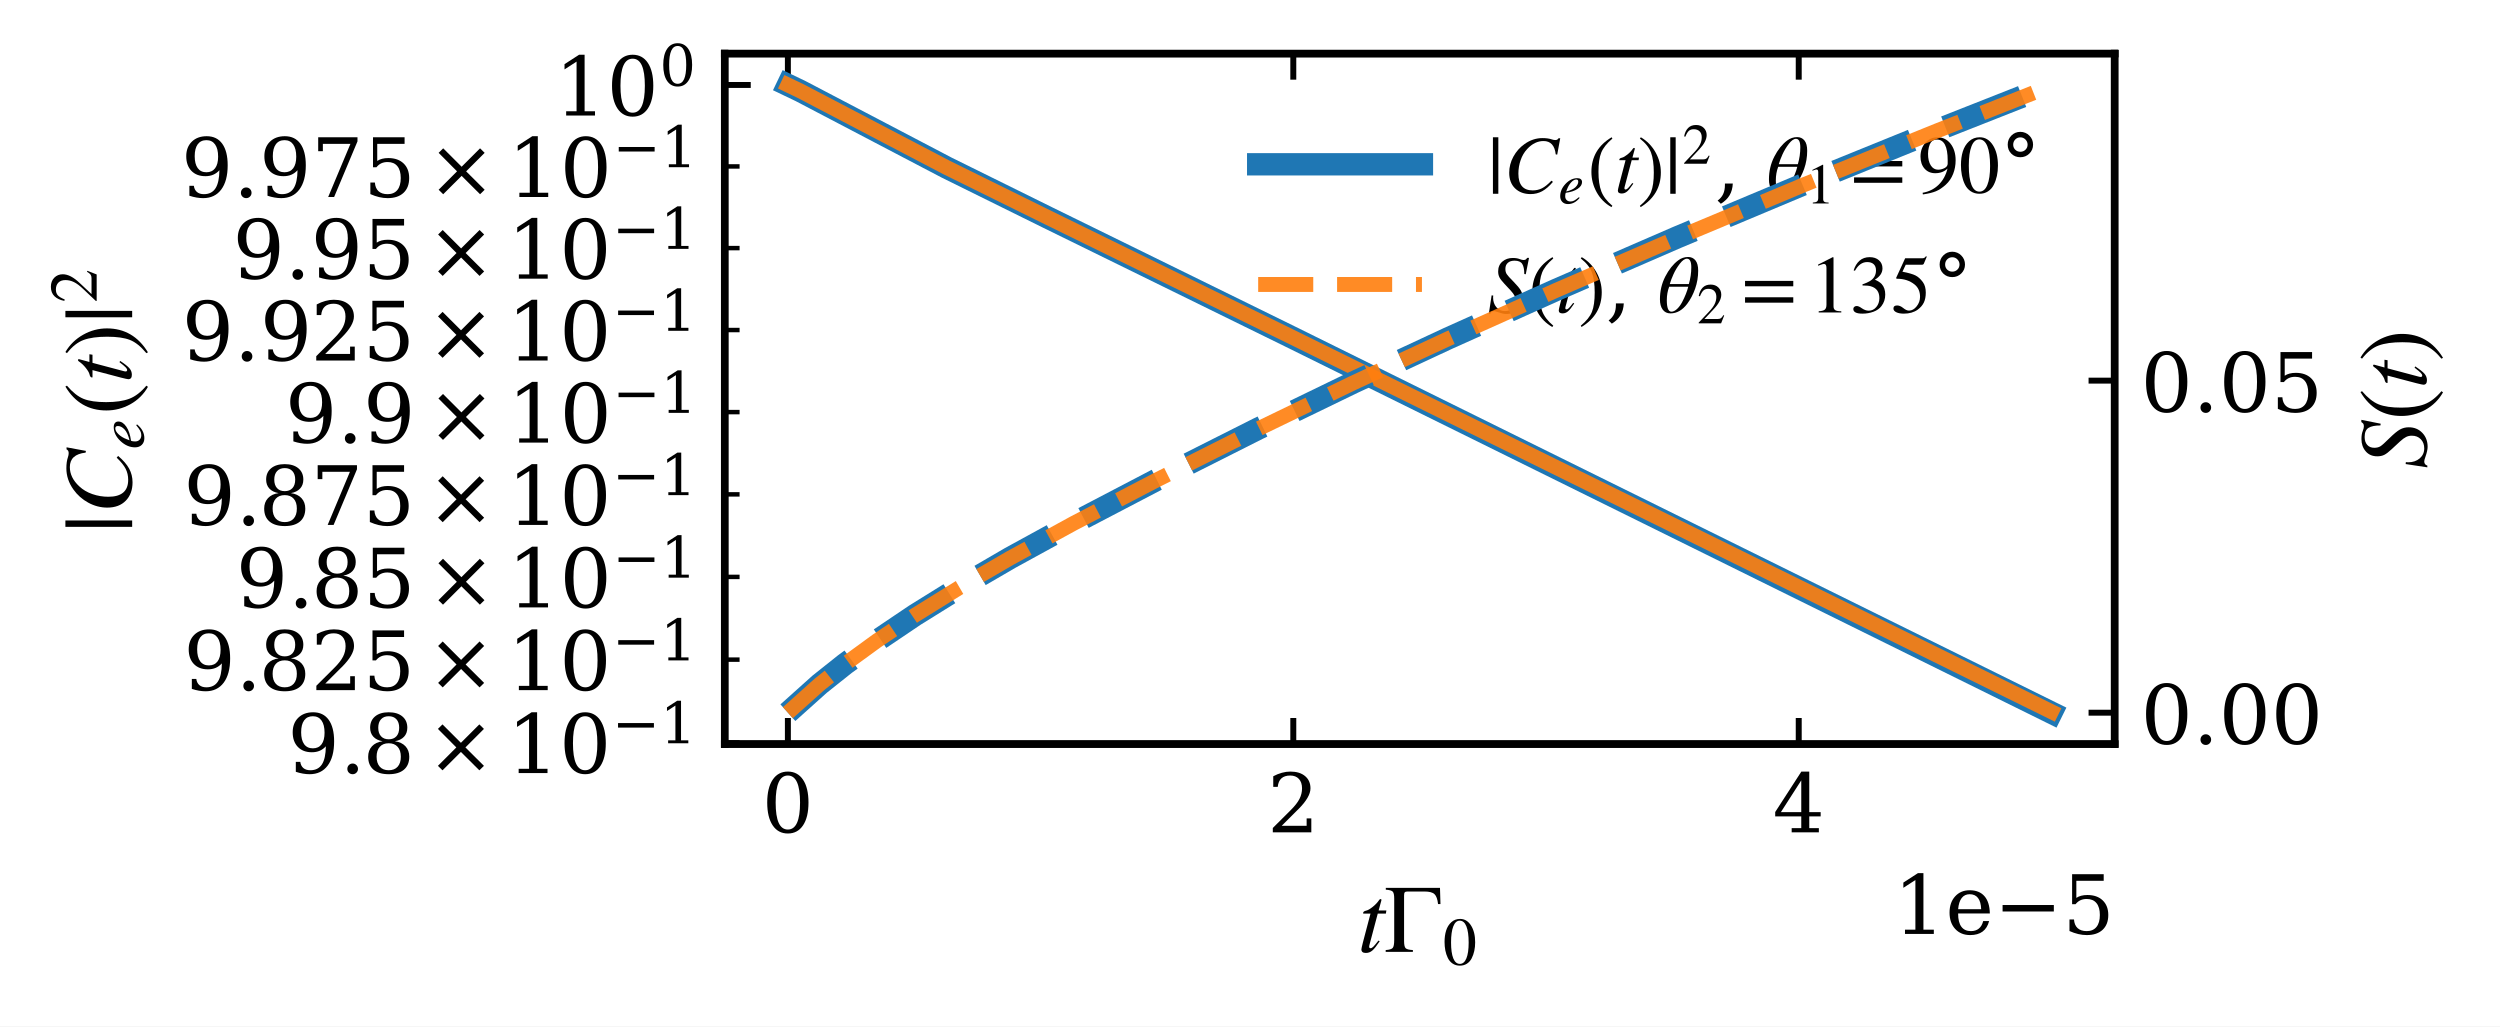
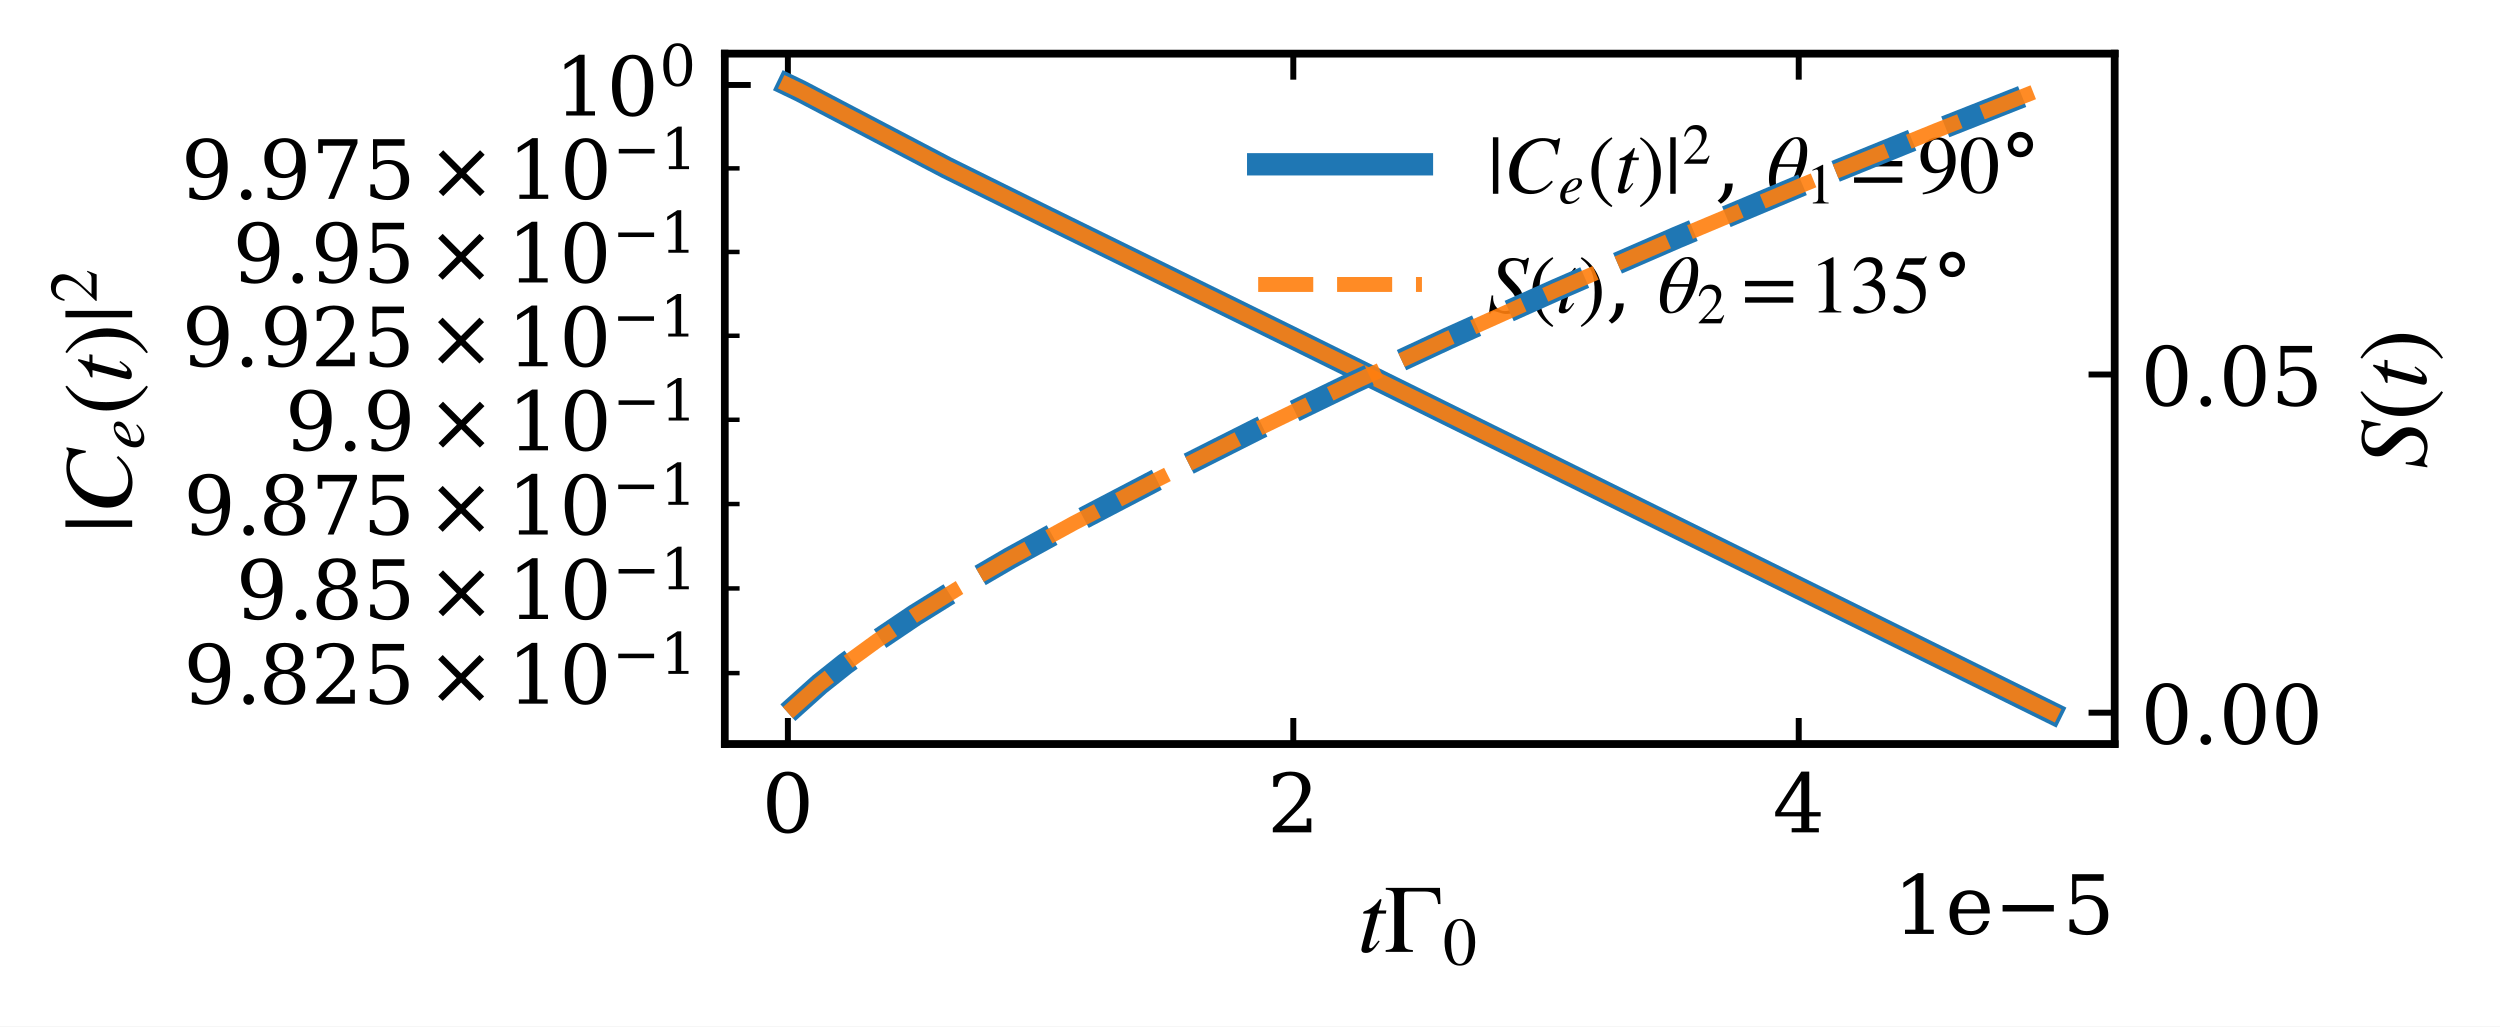
<svg xmlns="http://www.w3.org/2000/svg" xmlns:xlink="http://www.w3.org/1999/xlink" width="335.866pt" height="137.891pt" viewBox="0 0 335.866 137.891" version="1.1">
  <defs>
    <style type="text/css">*{stroke-linejoin: round; stroke-linecap: butt}</style>
  </defs>
  <g id="figure_1">
    <g id="patch_1">
      <path d="M -0 137.891  L 335.866 137.891  L 335.866 0  L -0 0  z " style="fill: #ffffff" />
    </g>
    <g id="axes_1">
      <g id="patch_2">
        <path d="M 97.36 99.964  L 284.092 99.964  L 284.092 7.2  L 97.36 7.2  z " style="fill: #ffffff" />
      </g>
      <g id="matplotlib.axis_1">
        <g id="xtick_1">
          <g id="line2d_1">
            <defs>
-               <path id="mcfb53bbfe9" d="M 0 0  L 0 -3.5  " style="stroke: #000000; stroke-width: 0.8" />
-             </defs>
-             <g>
-               <use xlink:href="#mcfb53bbfe9" x="105.848" y="99.964" style="stroke: #000000; stroke-width: 0.8" />
+               <path id="m7abca66e7c" d="M 0 0  L 0 -3.5  " style="stroke: #000000; stroke-width: 0.8" />
+             </defs>
+             <g>
+               <use xlink:href="#m7abca66e7c" x="105.848" y="99.964" style="stroke: #000000; stroke-width: 0.8" />
            </g>
          </g>
          <g id="line2d_2">
            <defs>
-               <path id="m18d27f4b58" d="M 0 0  L 0 3.5  " style="stroke: #000000; stroke-width: 0.8" />
-             </defs>
-             <g>
-               <use xlink:href="#m18d27f4b58" x="105.848" y="7.2" style="stroke: #000000; stroke-width: 0.8" />
+               <path id="mf7ee6a7566" d="M 0 0  L 0 3.5  " style="stroke: #000000; stroke-width: 0.8" />
+             </defs>
+             <g>
+               <use xlink:href="#mf7ee6a7566" x="105.848" y="7.2" style="stroke: #000000; stroke-width: 0.8" />
            </g>
          </g>
          <g id="text_1">
            <g transform="translate(102.3485 111.8221) scale(0.11 -0.11)">
              <defs>
                <path id="DejaVuSerif-30" d="M 2034 219  Q 2513 219 2750 744  Q 2988 1269 2988 2328  Q 2988 3391 2750 3916  Q 2513 4441 2034 4441  Q 1556 4441 1318 3916  Q 1081 3391 1081 2328  Q 1081 1269 1318 744  Q 1556 219 2034 219  z M 2034 -91  Q 1275 -91 848 546  Q 422 1184 422 2328  Q 422 3475 848 4112  Q 1275 4750 2034 4750  Q 2797 4750 3222 4112  Q 3647 3475 3647 2328  Q 3647 1184 3222 546  Q 2797 -91 2034 -91  z " transform="scale(0.015625)" />
              </defs>
              <use xlink:href="#DejaVuSerif-30" />
            </g>
          </g>
        </g>
        <g id="xtick_2">
          <g id="line2d_3">
            <g>
-               <use xlink:href="#mcfb53bbfe9" x="173.75" y="99.964" style="stroke: #000000; stroke-width: 0.8" />
+               <use xlink:href="#m7abca66e7c" x="173.75" y="99.964" style="stroke: #000000; stroke-width: 0.8" />
            </g>
          </g>
          <g id="line2d_4">
            <g>
-               <use xlink:href="#m18d27f4b58" x="173.75" y="7.2" style="stroke: #000000; stroke-width: 0.8" />
+               <use xlink:href="#mf7ee6a7566" x="173.75" y="7.2" style="stroke: #000000; stroke-width: 0.8" />
            </g>
          </g>
          <g id="text_2">
            <g transform="translate(170.2511 111.8221) scale(0.11 -0.11)">
              <defs>
                <path id="DejaVuSerif-32" d="M 819 3553  L 469 3553  L 469 4384  Q 803 4563 1142 4656  Q 1481 4750 1806 4750  Q 2534 4750 2956 4397  Q 3378 4044 3378 3438  Q 3378 2753 2422 1800  Q 2347 1728 2309 1691  L 1131 513  L 3078 513  L 3078 1088  L 3444 1088  L 3444 0  L 434 0  L 434 341  L 1850 1753  Q 2319 2222 2519 2614  Q 2719 3006 2719 3438  Q 2719 3909 2473 4175  Q 2228 4441 1797 4441  Q 1350 4441 1106 4219  Q 863 3997 819 3553  z " transform="scale(0.015625)" />
              </defs>
              <use xlink:href="#DejaVuSerif-32" />
            </g>
          </g>
        </g>
        <g id="xtick_3">
          <g id="line2d_5">
            <g>
-               <use xlink:href="#mcfb53bbfe9" x="241.653" y="99.964" style="stroke: #000000; stroke-width: 0.8" />
+               <use xlink:href="#m7abca66e7c" x="241.653" y="99.964" style="stroke: #000000; stroke-width: 0.8" />
            </g>
          </g>
          <g id="line2d_6">
            <g>
-               <use xlink:href="#m18d27f4b58" x="241.653" y="7.2" style="stroke: #000000; stroke-width: 0.8" />
+               <use xlink:href="#mf7ee6a7566" x="241.653" y="7.2" style="stroke: #000000; stroke-width: 0.8" />
            </g>
          </g>
          <g id="text_3">
            <g transform="translate(238.1538 111.8221) scale(0.11 -0.11)">
              <defs>
                <path id="DejaVuSerif-34" d="M 2234 1581  L 2234 4063  L 641 1581  L 2234 1581  z M 3609 0  L 1484 0  L 1484 331  L 2234 331  L 2234 1247  L 197 1247  L 197 1588  L 2241 4750  L 2859 4750  L 2859 1581  L 3750 1581  L 3750 1247  L 2859 1247  L 2859 331  L 3609 331  L 3609 0  z " transform="scale(0.015625)" />
              </defs>
              <use xlink:href="#DejaVuSerif-34" />
            </g>
          </g>
        </g>
        <g id="text_4">
          <g transform="translate(182.4061 127.9877) scale(0.13 -0.13)">
            <defs>
              <path id="STIXGeneral-Italic-74" d="M 1894 2739  L 1862 2534  L 1325 2534  L 768 435  Q 755 384 755 346  Q 755 243 851 243  Q 928 243 1030 342  Q 1133 442 1370 749  L 1453 704  Q 1158 256 969 93  Q 781 -70 538 -70  Q 243 -70 243 166  Q 243 230 346 640  L 845 2534  L 365 2534  L 358 2573  Q 358 2688 570 2733  Q 730 2771 992 2979  Q 1254 3187 1421 3437  Q 1459 3494 1510 3494  Q 1568 3494 1568 3443  Q 1568 3411 1562 3398  L 1382 2739  L 1894 2739  z " transform="scale(0.015625)" />
              <path id="STIXGeneral-Regular-393" d="M 3693 3162  L 3533 3162  Q 3482 3642 3299 3818  Q 3117 3994 2637 3994  L 1517 3994  Q 1382 3994 1334 3942  Q 1286 3891 1286 3738  L 1286 723  Q 1286 352 1388 246  Q 1491 141 1869 122  L 1869 0  L 70 0  L 70 122  Q 435 147 534 262  Q 634 378 634 794  L 634 3526  Q 634 3878 538 3984  Q 442 4090 77 4115  L 77 4237  L 3661 4237  L 3693 3162  z " transform="scale(0.015625)" />
              <path id="STIXGeneral-Regular-30" d="M 3046 2112  Q 3046 1683 2963 1302  Q 2880 922 2717 602  Q 2554 282 2266 96  Q 1978 -90 1600 -90  Q 1210 -90 915 108  Q 621 307 461 640  Q 301 973 227 1350  Q 154 1728 154 2150  Q 154 2746 301 3222  Q 448 3699 790 4012  Q 1133 4326 1626 4326  Q 2253 4326 2649 3712  Q 3046 3098 3046 2112  z M 2432 2080  Q 2432 3091 2217 3625  Q 2003 4160 1587 4160  Q 1190 4160 979 3622  Q 768 3085 768 2106  Q 768 1120 979 598  Q 1190 77 1600 77  Q 2003 77 2217 598  Q 2432 1120 2432 2080  z " transform="scale(0.015625)" />
            </defs>
            <use xlink:href="#STIXGeneral-Italic-74" transform="translate(0 0.796875)" />
            <use xlink:href="#STIXGeneral-Regular-393" transform="translate(27.79999 0.796875)" />
            <use xlink:href="#STIXGeneral-Regular-30" transform="translate(88.04327 -12.43125) scale(0.7)" />
          </g>
        </g>
        <g id="text_5">
          <g transform="translate(254.3665 125.468) scale(0.11 -0.11)">
            <defs>
              <path id="DejaVuSerif-31" d="M 909 0  L 909 331  L 1722 331  L 1722 4213  L 781 3603  L 781 4013  L 1919 4750  L 2350 4750  L 2350 331  L 3163 331  L 3163 0  L 909 0  z " transform="scale(0.015625)" />
              <path id="DejaVuSerif-65" d="M 3469 1600  L 991 1600  L 991 1575  Q 991 903 1244 561  Q 1497 219 1991 219  Q 2369 219 2611 417  Q 2853 616 2950 1006  L 3413 1006  Q 3275 459 2904 184  Q 2534 -91 1931 -91  Q 1203 -91 761 389  Q 319 869 319 1663  Q 319 2450 753 2931  Q 1188 3413 1894 3413  Q 2647 3413 3050 2948  Q 3453 2484 3469 1600  z M 2791 1931  Q 2772 2513 2545 2808  Q 2319 3103 1894 3103  Q 1497 3103 1269 2806  Q 1041 2509 991 1931  L 2791 1931  z " transform="scale(0.015625)" />
              <path id="DejaVuSerif-2212" d="M 678 2259  L 4684 2259  L 4684 1753  L 678 1753  L 678 2259  z " transform="scale(0.015625)" />
              <path id="DejaVuSerif-35" d="M 3219 4666  L 3219 4153  L 1081 4153  L 1081 2816  Q 1244 2928 1461 2984  Q 1678 3041 1947 3041  Q 2703 3041 3140 2622  Q 3578 2203 3578 1478  Q 3578 738 3136 323  Q 2694 -91 1894 -91  Q 1572 -91 1234 -12  Q 897 66 544 225  L 544 1131  L 897 1131  Q 925 688 1179 453  Q 1434 219 1894 219  Q 2388 219 2653 544  Q 2919 869 2919 1478  Q 2919 2084 2655 2407  Q 2391 2731 1894 2731  Q 1613 2731 1398 2631  Q 1184 2531 1019 2322  L 750 2322  L 750 4666  L 3219 4666  z " transform="scale(0.015625)" />
            </defs>
            <use xlink:href="#DejaVuSerif-31" />
            <use xlink:href="#DejaVuSerif-65" transform="translate(63.62305 0)" />
            <use xlink:href="#DejaVuSerif-2212" transform="translate(122.8027 0)" />
            <use xlink:href="#DejaVuSerif-35" transform="translate(206.5918 0)" />
          </g>
        </g>
      </g>
      <g id="matplotlib.axis_2">
        <g id="ytick_1">
          <g id="line2d_7">
            <defs>
-               <path id="m9aec673502" d="M 0 0  L 3.5 0  " style="stroke: #000000; stroke-width: 0.8" />
-             </defs>
-             <g>
-               <use xlink:href="#m9aec673502" x="97.36" y="11.417" style="stroke: #000000; stroke-width: 0.8" />
+               <path id="m8bb5ae7e38" d="M 0 0  L 3.5 0  " style="stroke: #000000; stroke-width: 0.8" />
+             </defs>
+             <g>
+               <use xlink:href="#m8bb5ae7e38" x="97.36" y="11.417" style="stroke: #000000; stroke-width: 0.8" />
            </g>
          </g>
          <g id="text_6">
            <g transform="translate(74.5 15.59568) scale(0.11 -0.11)">
              <use xlink:href="#DejaVuSerif-31" transform="translate(0 0.7125)" />
              <use xlink:href="#DejaVuSerif-30" transform="translate(63.62305 0.7125)" />
              <use xlink:href="#DejaVuSerif-30" transform="translate(128.1545 37.04688) scale(0.7)" />
            </g>
          </g>
        </g>
        <g id="ytick_2">
          <g id="line2d_8">
            <defs>
-               <path id="me936415f7d" d="M 0 0  L 2 0  " style="stroke: #000000; stroke-width: 0.6" />
-             </defs>
-             <g>
-               <use xlink:href="#me936415f7d" x="97.36" y="99.755" style="stroke: #000000; stroke-width: 0.6" />
+               <path id="ma0d68ed0fe" d="M 0 0  L 2 0  " style="stroke: #000000; stroke-width: 0.6" />
+             </defs>
+             <g>
+               <use xlink:href="#ma0d68ed0fe" x="97.36" y="90.431" style="stroke: #000000; stroke-width: 0.6" />
            </g>
          </g>
          <g id="text_7">
-             <g transform="translate(38.63 103.9342) scale(0.11 -0.11)">
+             <g transform="translate(24.66 94.61062) scale(0.11 -0.11)">
              <defs>
                <path id="DejaVuSerif-39" d="M 2994 2091  Q 2784 1856 2512 1740  Q 2241 1625 1900 1625  Q 1206 1625 804 2044  Q 403 2463 403 3188  Q 403 3897 839 4323  Q 1275 4750 2003 4750  Q 2794 4750 3217 4161  Q 3641 3572 3641 2478  Q 3641 1253 3137 581  Q 2634 -91 1722 -91  Q 1475 -91 1203 -44  Q 931 3 647 97  L 647 872  L 997 872  Q 1038 556 1241 387  Q 1444 219 1784 219  Q 2391 219 2687 676  Q 2984 1134 2994 2091  z M 1978 4441  Q 1534 4441 1298 4117  Q 1063 3794 1063 3188  Q 1063 2581 1298 2256  Q 1534 1931 1978 1931  Q 2422 1931 2658 2245  Q 2894 2559 2894 3150  Q 2894 3772 2656 4106  Q 2419 4441 1978 4441  z " transform="scale(0.015625)" />
                <path id="DejaVuSerif-2e" d="M 603 325  Q 603 500 722 622  Q 841 744 1019 744  Q 1191 744 1312 622  Q 1434 500 1434 325  Q 1434 153 1312 31  Q 1191 -91 1019 -91  Q 841 -91 722 29  Q 603 150 603 325  z " transform="scale(0.015625)" />
                <path id="DejaVuSerif-38" d="M 2981 1275  Q 2981 1775 2732 2051  Q 2484 2328 2034 2328  Q 1584 2328 1336 2051  Q 1088 1775 1088 1275  Q 1088 772 1336 495  Q 1584 219 2034 219  Q 2484 219 2732 495  Q 2981 772 2981 1275  z M 2853 3541  Q 2853 3966 2637 4203  Q 2422 4441 2034 4441  Q 1650 4441 1433 4203  Q 1216 3966 1216 3541  Q 1216 3113 1433 2875  Q 1650 2638 2034 2638  Q 2422 2638 2637 2875  Q 2853 3113 2853 3541  z M 2516 2484  Q 3047 2413 3344 2092  Q 3641 1772 3641 1275  Q 3641 619 3225 264  Q 2809 -91 2034 -91  Q 1263 -91 845 264  Q 428 619 428 1275  Q 428 1772 725 2092  Q 1022 2413 1556 2484  Q 1084 2569 832 2842  Q 581 3116 581 3541  Q 581 4103 968 4426  Q 1356 4750 2034 4750  Q 2713 4750 3100 4426  Q 3488 4103 3488 3541  Q 3488 3116 3236 2842  Q 2984 2569 2516 2484  z " transform="scale(0.015625)" />
                <path id="DejaVuSerif-d7" d="M 4481 3450  L 3034 2003  L 4481 563  L 4122 213  L 2681 1650  L 1241 213  L 884 563  L 2322 2003  L 884 3450  L 1241 3803  L 2681 2363  L 4122 3803  L 4481 3450  z " transform="scale(0.015625)" />
              </defs>
-               <use xlink:href="#DejaVuSerif-39" transform="translate(0 0.7125)" />
-               <use xlink:href="#DejaVuSerif-2e" transform="translate(63.62305 0.7125)" />
-               <use xlink:href="#DejaVuSerif-38" transform="translate(91.78516 0.7125)" />
-               <use xlink:href="#DejaVuSerif-d7" transform="translate(169.8482 0.7125)" />
-               <use xlink:href="#DejaVuSerif-31" transform="translate(268.0773 0.7125)" />
-               <use xlink:href="#DejaVuSerif-30" transform="translate(331.7003 0.7125)" />
-               <use xlink:href="#DejaVuSerif-2212" transform="translate(396.2317 37.04688) scale(0.7)" />
-               <use xlink:href="#DejaVuSerif-31" transform="translate(454.8841 37.04688) scale(0.7)" />
-             </g>
-           </g>
-         </g>
-         <g id="ytick_3">
-           <g id="line2d_9">
-             <g>
-               <use xlink:href="#me936415f7d" x="97.36" y="88.615" style="stroke: #000000; stroke-width: 0.6" />
-             </g>
-           </g>
-           <g id="text_8">
-             <g transform="translate(24.66 92.79379) scale(0.11 -0.11)">
              <use xlink:href="#DejaVuSerif-39" transform="translate(0 0.7125)" />
              <use xlink:href="#DejaVuSerif-2e" transform="translate(63.62305 0.7125)" />
              <use xlink:href="#DejaVuSerif-38" transform="translate(91.78516 0.7125)" />
              <use xlink:href="#DejaVuSerif-32" transform="translate(155.4082 0.7125)" />
              <use xlink:href="#DejaVuSerif-35" transform="translate(219.0312 0.7125)" />
              <use xlink:href="#DejaVuSerif-d7" transform="translate(297.0943 0.7125)" />
              <use xlink:href="#DejaVuSerif-31" transform="translate(395.3234 0.7125)" />
              <use xlink:href="#DejaVuSerif-30" transform="translate(458.9464 0.7125)" />
              <use xlink:href="#DejaVuSerif-2212" transform="translate(523.4778 37.04688) scale(0.7)" />
              <use xlink:href="#DejaVuSerif-31" transform="translate(582.1301 37.04688) scale(0.7)" />
            </g>
          </g>
        </g>
-         <g id="ytick_4">
-           <g id="line2d_10">
-             <g>
-               <use xlink:href="#me936415f7d" x="97.36" y="77.503" style="stroke: #000000; stroke-width: 0.6" />
-             </g>
-           </g>
-           <g id="text_9">
-             <g transform="translate(31.7 81.6817) scale(0.11 -0.11)">
+         <g id="ytick_3">
+           <g id="line2d_9">
+             <g>
+               <use xlink:href="#ma0d68ed0fe" x="97.36" y="79.058" style="stroke: #000000; stroke-width: 0.6" />
+             </g>
+           </g>
+           <g id="text_8">
+             <g transform="translate(31.7 83.23701) scale(0.11 -0.11)">
              <use xlink:href="#DejaVuSerif-39" transform="translate(0 0.7125)" />
              <use xlink:href="#DejaVuSerif-2e" transform="translate(63.62305 0.7125)" />
              <use xlink:href="#DejaVuSerif-38" transform="translate(91.78516 0.7125)" />
              <use xlink:href="#DejaVuSerif-35" transform="translate(155.4082 0.7125)" />
              <use xlink:href="#DejaVuSerif-d7" transform="translate(233.4712 0.7125)" />
              <use xlink:href="#DejaVuSerif-31" transform="translate(331.7003 0.7125)" />
              <use xlink:href="#DejaVuSerif-30" transform="translate(395.3234 0.7125)" />
              <use xlink:href="#DejaVuSerif-2212" transform="translate(459.8548 37.04688) scale(0.7)" />
              <use xlink:href="#DejaVuSerif-31" transform="translate(518.5071 37.04688) scale(0.7)" />
            </g>
          </g>
        </g>
-         <g id="ytick_5">
-           <g id="line2d_11">
-             <g>
-               <use xlink:href="#me936415f7d" x="97.36" y="66.419" style="stroke: #000000; stroke-width: 0.6" />
-             </g>
-           </g>
-           <g id="text_10">
-             <g transform="translate(24.66 70.59776) scale(0.11 -0.11)">
+         <g id="ytick_4">
+           <g id="line2d_10">
+             <g>
+               <use xlink:href="#ma0d68ed0fe" x="97.36" y="67.713" style="stroke: #000000; stroke-width: 0.6" />
+             </g>
+           </g>
+           <g id="text_9">
+             <g transform="translate(24.66 71.89222) scale(0.11 -0.11)">
              <defs>
                <path id="DejaVuSerif-37" d="M 3609 4347  L 1784 0  L 1319 0  L 3059 4153  L 903 4153  L 903 3578  L 538 3578  L 538 4666  L 3609 4666  L 3609 4347  z " transform="scale(0.015625)" />
              </defs>
              <use xlink:href="#DejaVuSerif-39" transform="translate(0 0.7125)" />
              <use xlink:href="#DejaVuSerif-2e" transform="translate(63.62305 0.7125)" />
              <use xlink:href="#DejaVuSerif-38" transform="translate(91.78516 0.7125)" />
              <use xlink:href="#DejaVuSerif-37" transform="translate(155.4082 0.7125)" />
              <use xlink:href="#DejaVuSerif-35" transform="translate(219.0312 0.7125)" />
              <use xlink:href="#DejaVuSerif-d7" transform="translate(297.0943 0.7125)" />
              <use xlink:href="#DejaVuSerif-31" transform="translate(395.3234 0.7125)" />
              <use xlink:href="#DejaVuSerif-30" transform="translate(458.9464 0.7125)" />
              <use xlink:href="#DejaVuSerif-2212" transform="translate(523.4778 37.04688) scale(0.7)" />
              <use xlink:href="#DejaVuSerif-31" transform="translate(582.1301 37.04688) scale(0.7)" />
            </g>
          </g>
        </g>
-         <g id="ytick_6">
-           <g id="line2d_12">
-             <g>
-               <use xlink:href="#me936415f7d" x="97.36" y="55.363" style="stroke: #000000; stroke-width: 0.6" />
-             </g>
-           </g>
-           <g id="text_11">
-             <g transform="translate(38.3 59.54186) scale(0.11 -0.11)">
+         <g id="ytick_5">
+           <g id="line2d_11">
+             <g>
+               <use xlink:href="#ma0d68ed0fe" x="97.36" y="56.397" style="stroke: #000000; stroke-width: 0.6" />
+             </g>
+           </g>
+           <g id="text_10">
+             <g transform="translate(38.3 60.57612) scale(0.11 -0.11)">
              <use xlink:href="#DejaVuSerif-39" transform="translate(0 0.7125)" />
              <use xlink:href="#DejaVuSerif-2e" transform="translate(63.62305 0.7125)" />
              <use xlink:href="#DejaVuSerif-39" transform="translate(95.41016 0.7125)" />
              <use xlink:href="#DejaVuSerif-d7" transform="translate(173.4732 0.7125)" />
              <use xlink:href="#DejaVuSerif-31" transform="translate(271.7023 0.7125)" />
              <use xlink:href="#DejaVuSerif-30" transform="translate(335.3253 0.7125)" />
              <use xlink:href="#DejaVuSerif-2212" transform="translate(399.8567 37.04688) scale(0.7)" />
              <use xlink:href="#DejaVuSerif-31" transform="translate(458.5091 37.04688) scale(0.7)" />
            </g>
          </g>
        </g>
-         <g id="ytick_7">
-           <g id="line2d_13">
-             <g>
-               <use xlink:href="#me936415f7d" x="97.36" y="44.335" style="stroke: #000000; stroke-width: 0.6" />
-             </g>
-           </g>
-           <g id="text_12">
-             <g transform="translate(24.44 48.51384) scale(0.11 -0.11)">
+         <g id="ytick_6">
+           <g id="line2d_12">
+             <g>
+               <use xlink:href="#ma0d68ed0fe" x="97.36" y="45.109" style="stroke: #000000; stroke-width: 0.6" />
+             </g>
+           </g>
+           <g id="text_11">
+             <g transform="translate(24.44 49.28856) scale(0.11 -0.11)">
              <use xlink:href="#DejaVuSerif-39" transform="translate(0 0.7125)" />
              <use xlink:href="#DejaVuSerif-2e" transform="translate(63.62305 0.7125)" />
              <use xlink:href="#DejaVuSerif-39" transform="translate(95.41016 0.7125)" />
              <use xlink:href="#DejaVuSerif-32" transform="translate(157.2832 0.7125)" />
              <use xlink:href="#DejaVuSerif-35" transform="translate(220.9062 0.7125)" />
              <use xlink:href="#DejaVuSerif-d7" transform="translate(298.9693 0.7125)" />
              <use xlink:href="#DejaVuSerif-31" transform="translate(397.1984 0.7125)" />
              <use xlink:href="#DejaVuSerif-30" transform="translate(460.8214 0.7125)" />
              <use xlink:href="#DejaVuSerif-2212" transform="translate(525.3528 37.04688) scale(0.7)" />
              <use xlink:href="#DejaVuSerif-31" transform="translate(584.0051 37.04688) scale(0.7)" />
            </g>
          </g>
        </g>
-         <g id="ytick_8">
-           <g id="line2d_14">
-             <g>
-               <use xlink:href="#me936415f7d" x="97.36" y="33.334" style="stroke: #000000; stroke-width: 0.6" />
-             </g>
-           </g>
-           <g id="text_13">
-             <g transform="translate(31.26 37.51356) scale(0.11 -0.11)">
+         <g id="ytick_7">
+           <g id="line2d_13">
+             <g>
+               <use xlink:href="#ma0d68ed0fe" x="97.36" y="33.85" style="stroke: #000000; stroke-width: 0.6" />
+             </g>
+           </g>
+           <g id="text_12">
+             <g transform="translate(31.26 38.02939) scale(0.11 -0.11)">
              <use xlink:href="#DejaVuSerif-39" transform="translate(0 0.7125)" />
              <use xlink:href="#DejaVuSerif-2e" transform="translate(63.62305 0.7125)" />
              <use xlink:href="#DejaVuSerif-39" transform="translate(95.41016 0.7125)" />
              <use xlink:href="#DejaVuSerif-35" transform="translate(159.0332 0.7125)" />
              <use xlink:href="#DejaVuSerif-d7" transform="translate(237.0962 0.7125)" />
              <use xlink:href="#DejaVuSerif-31" transform="translate(335.3253 0.7125)" />
              <use xlink:href="#DejaVuSerif-30" transform="translate(398.9484 0.7125)" />
              <use xlink:href="#DejaVuSerif-2212" transform="translate(463.4798 37.04688) scale(0.7)" />
              <use xlink:href="#DejaVuSerif-31" transform="translate(522.1321 37.04688) scale(0.7)" />
            </g>
          </g>
        </g>
-         <g id="ytick_9">
-           <g id="line2d_15">
-             <g>
-               <use xlink:href="#me936415f7d" x="97.36" y="22.362" style="stroke: #000000; stroke-width: 0.6" />
-             </g>
-           </g>
-           <g id="text_14">
-             <g transform="translate(24.33 26.54088) scale(0.11 -0.11)">
+         <g id="ytick_8">
+           <g id="line2d_14">
+             <g>
+               <use xlink:href="#ma0d68ed0fe" x="97.36" y="22.619" style="stroke: #000000; stroke-width: 0.6" />
+             </g>
+           </g>
+           <g id="text_13">
+             <g transform="translate(24.33 26.79848) scale(0.11 -0.11)">
              <use xlink:href="#DejaVuSerif-39" transform="translate(0 0.7125)" />
              <use xlink:href="#DejaVuSerif-2e" transform="translate(63.62305 0.7125)" />
              <use xlink:href="#DejaVuSerif-39" transform="translate(95.41016 0.7125)" />
              <use xlink:href="#DejaVuSerif-37" transform="translate(159.0332 0.7125)" />
              <use xlink:href="#DejaVuSerif-35" transform="translate(222.6562 0.7125)" />
              <use xlink:href="#DejaVuSerif-d7" transform="translate(300.7193 0.7125)" />
              <use xlink:href="#DejaVuSerif-31" transform="translate(398.9484 0.7125)" />
              <use xlink:href="#DejaVuSerif-30" transform="translate(462.5714 0.7125)" />
              <use xlink:href="#DejaVuSerif-2212" transform="translate(527.1028 37.04688) scale(0.7)" />
              <use xlink:href="#DejaVuSerif-31" transform="translate(585.7551 37.04688) scale(0.7)" />
            </g>
          </g>
        </g>
-         <g id="text_15">
+         <g id="text_14">
          <g transform="translate(17.62641 71.65189) rotate(-90) scale(0.13 -0.13)">
            <defs>
              <path id="STIXGeneral-Regular-7c" d="M 851 -90  L 429 -90  L 429 4326  L 851 4326  L 851 -90  z " transform="scale(0.015625)" />
              <path id="STIXGeneral-Italic-43" d="M 4410 4250  L 4173 2970  L 4058 2989  Q 3942 4032 3104 4032  Q 2406 4032 1830 3411  Q 1491 3053 1315 2541  Q 1139 2029 1139 1485  Q 1139 173 2259 173  Q 2656 173 2985 339  Q 3315 506 3725 934  L 3840 838  Q 3411 333 2998 109  Q 2586 -115 2093 -115  Q 1344 -115 883 329  Q 422 774 422 1555  Q 422 2214 748 2812  Q 1075 3411 1619 3795  Q 2272 4262 3021 4262  Q 3462 4262 3770 4154  Q 3898 4109 4032 4109  Q 4205 4109 4275 4250  L 4410 4250  z " transform="scale(0.015625)" />
              <path id="STIXGeneral-Italic-65" d="M 2291 698  L 2368 621  Q 1805 -70 1062 -70  Q 672 -70 435 170  Q 198 410 198 806  Q 198 1555 796 2188  Q 1395 2822 2112 2822  Q 2362 2822 2499 2707  Q 2637 2592 2637 2387  Q 2637 1965 2147 1632  Q 1658 1299 819 1190  Q 755 1062 755 800  Q 755 538 918 378  Q 1082 218 1350 218  Q 1562 218 1754 317  Q 1946 416 2291 698  z M 973 1613  L 864 1331  Q 1581 1504 1894 1805  Q 2214 2112 2214 2426  Q 2214 2675 1990 2675  Q 1722 2675 1430 2364  Q 1139 2054 973 1613  z " transform="scale(0.015625)" />
              <path id="STIXGeneral-Regular-28" d="M 1946 -1030  L 1869 -1133  Q 1126 -710 716 32  Q 307 774 307 1613  Q 307 3386 1888 4326  L 1946 4224  Q 1293 3667 1075 3126  Q 858 2586 858 1632  Q 858 685 1082 96  Q 1306 -493 1946 -1030  z " transform="scale(0.015625)" />
              <path id="STIXGeneral-Regular-29" d="M 186 4224  L 262 4326  Q 992 3891 1408 3148  Q 1824 2406 1824 1581  Q 1824 -166 243 -1133  L 186 -1030  Q 845 -486 1059 54  Q 1274 595 1274 1562  Q 1274 2534 1059 3120  Q 845 3706 186 4224  z " transform="scale(0.015625)" />
              <path id="STIXGeneral-Regular-32" d="M 3034 877  L 2688 0  L 186 0  L 186 77  L 1325 1286  Q 1773 1754 1965 2144  Q 2157 2534 2157 2950  Q 2157 3379 1920 3616  Q 1683 3853 1267 3853  Q 922 3853 720 3673  Q 518 3494 326 3021  L 192 3053  Q 301 3648 630 3987  Q 960 4326 1523 4326  Q 2054 4326 2380 4006  Q 2707 3686 2707 3200  Q 2707 2477 1888 1613  L 832 486  L 2330 486  Q 2541 486 2665 569  Q 2790 653 2944 915  L 3034 877  z " transform="scale(0.015625)" />
            </defs>
            <use xlink:href="#STIXGeneral-Regular-7c" transform="translate(0 0.409375)" />
            <use xlink:href="#STIXGeneral-Italic-43" transform="translate(19.99998 0.409375)" />
            <use xlink:href="#STIXGeneral-Italic-65" transform="translate(86.69998 -12.81875) scale(0.7)" />
            <use xlink:href="#STIXGeneral-Regular-28" transform="translate(122.1894 0.409375)" />
            <use xlink:href="#STIXGeneral-Italic-74" transform="translate(155.4893 0.409375)" />
            <use xlink:href="#STIXGeneral-Regular-29" transform="translate(183.2893 0.409375)" />
            <use xlink:href="#STIXGeneral-Regular-7c" transform="translate(216.5893 0.409375)" />
            <use xlink:href="#STIXGeneral-Regular-32" transform="translate(238.1326 35.68438) scale(0.7)" />
          </g>
        </g>
      </g>
+       <g id="line2d_15">
+         <path d="M 105.848 11.417  L 107.554 12.236  L 127.174 22.529  L 140.823 29.279  L 174.092 45.619  L 234.658 75.532  L 275.604 95.747  L 275.604 95.747  " clip-path="url(#p9e14fa3277)" style="fill: none; stroke: #1f77b4; stroke-width: 3; stroke-linecap: square" />
+       </g>
      <g id="line2d_16">
-         <path d="M 105.848 11.417  L 107.554 12.234  L 127.174 22.514  L 140.823 29.258  L 173.239 45.168  L 239.776 78.046  L 275.604 95.747  L 275.604 95.747  " clip-path="url(#p78598ce1af)" style="fill: none; stroke: #1f77b4; stroke-width: 3; stroke-linecap: square" />
-       </g>
-       <g id="line2d_17">
-         <path d="M 105.848 11.417  L 107.554 12.233  L 127.174 22.506  L 140.823 29.242  L 173.239 45.13  L 236.364 76.266  L 275.604 95.616  L 275.604 95.616  " clip-path="url(#p78598ce1af)" style="fill: none; stroke: #ff7f0e; stroke-opacity: 0.9; stroke-width: 2; stroke-linecap: square" />
+         <path d="M 105.848 11.417  L 107.554 12.236  L 127.174 22.527  L 140.823 29.275  L 174.092 45.612  L 234.658 75.519  L 275.604 95.731  L 275.604 95.731  " clip-path="url(#p9e14fa3277)" style="fill: none; stroke: #ff7f0e; stroke-opacity: 0.9; stroke-width: 2; stroke-linecap: square" />
      </g>
      <g id="patch_3">
        <path d="M 97.36 99.964  L 97.36 7.2  " style="fill: none; stroke: #000000; stroke-linejoin: miter; stroke-linecap: square" />
      </g>
      <g id="patch_4">
        <path d="M 284.092 99.964  L 284.092 7.2  " style="fill: none; stroke: #000000; stroke-linejoin: miter; stroke-linecap: square" />
      </g>
      <g id="patch_5">
        <path d="M 97.36 99.964  L 284.092 99.964  " style="fill: none; stroke: #000000; stroke-linejoin: miter; stroke-linecap: square" />
      </g>
      <g id="patch_6">
        <path d="M 97.36 7.2  L 284.092 7.2  " style="fill: none; stroke: #000000; stroke-linejoin: miter; stroke-linecap: square" />
      </g>
      <g id="legend_1">
-         <g id="line2d_18">
+         <g id="line2d_17">
          <path d="M 169.032 22.072  L 180.032 22.072  L 191.032 22.072  " style="fill: none; stroke: #1f77b4; stroke-width: 3; stroke-linecap: square" />
        </g>
-         <g id="text_16">
+         <g id="text_15">
          <g transform="translate(199.8323 25.92234) scale(0.11 -0.11)">
            <defs>
              <path id="DejaVuSerif-2c" d="M 231 -622  Q 525 -406 662 -114  Q 800 178 800 594  L 800 709  L 1416 709  Q 1391 175 1164 -208  Q 938 -591 481 -872  L 231 -622  z " transform="scale(0.015625)" />
              <path id="DejaVuSerif-20" transform="scale(0.015625)" />
              <path id="STIXGeneral-Italic-3b8" d="M 3162 3270  Q 3162 2534 2925 1862  Q 2688 1190 2304 678  Q 1741 -70 992 -70  Q 608 -70 390 224  Q 173 518 173 1030  Q 173 1997 592 2813  Q 1011 3629 1594 4070  Q 1952 4339 2374 4339  Q 2733 4339 2947 4076  Q 3162 3814 3162 3270  z M 941 2221  L 2432 2221  Q 2624 2874 2624 3533  Q 2624 4205 2285 4205  Q 2029 4205 1728 3814  Q 1427 3424 1232 2992  Q 1037 2560 941 2221  z M 2387 2016  L 896 2016  Q 710 1530 710 960  Q 710 64 1069 64  Q 1286 64 1510 275  Q 1734 486 1904 806  Q 2074 1126 2198 1440  Q 2323 1754 2387 2016  z " transform="scale(0.015625)" />
              <path id="STIXGeneral-Regular-31" d="M 2522 0  L 755 0  L 755 96  Q 1107 115 1235 227  Q 1363 339 1363 608  L 1363 3482  Q 1363 3795 1171 3795  Q 1082 3795 883 3718  L 710 3654  L 710 3744  L 1856 4326  L 1914 4307  L 1914 486  Q 1914 275 2042 185  Q 2170 96 2522 96  L 2522 0  z " transform="scale(0.015625)" />
              <path id="STIXGeneral-Regular-3d" d="M 4077 2048  L 307 2048  L 307 2470  L 4077 2470  L 4077 2048  z M 4077 768  L 307 768  L 307 1190  L 4077 1190  L 4077 768  z " transform="scale(0.015625)" />
              <path id="STIXGeneral-Regular-39" d="M 378 -141  L 358 -13  Q 1094 115 1603 608  Q 2112 1101 2304 1882  Q 1933 1517 1344 1517  Q 826 1517 509 1875  Q 192 2234 192 2816  Q 192 3462 573 3894  Q 954 4326 1523 4326  Q 2131 4326 2528 3840  Q 2938 3328 2938 2522  Q 2938 1958 2742 1462  Q 2547 966 2170 621  Q 1773 262 1395 105  Q 1018 -51 378 -141  z M 2317 2272  L 2317 2522  Q 2317 4147 1472 4147  Q 1171 4147 1005 3930  Q 909 3802 845 3546  Q 781 3290 781 3034  Q 781 2464 995 2128  Q 1210 1792 1568 1792  Q 1824 1792 2070 1917  Q 2317 2042 2317 2272  z " transform="scale(0.015625)" />
              <path id="DejaVuSerif-b0" d="M 1600 4319  Q 1363 4319 1200 4155  Q 1038 3991 1038 3750  Q 1038 3513 1198 3353  Q 1359 3194 1600 3194  Q 1838 3194 2000 3355  Q 2163 3516 2163 3750  Q 2163 3984 1997 4151  Q 1831 4319 1600 4319  z M 1600 4750  Q 1800 4750 1984 4673  Q 2169 4597 2303 4453  Q 2447 4313 2519 4134  Q 2591 3956 2591 3750  Q 2591 3338 2302 3052  Q 2013 2766 1594 2766  Q 1172 2766 890 3047  Q 609 3328 609 3750  Q 609 4169 896 4459  Q 1184 4750 1600 4750  z " transform="scale(0.015625)" />
            </defs>
            <use xlink:href="#STIXGeneral-Regular-7c" transform="translate(0 0.409375)" />
            <use xlink:href="#STIXGeneral-Italic-43" transform="translate(19.99998 0.409375)" />
            <use xlink:href="#STIXGeneral-Italic-65" transform="translate(86.69998 -12.81875) scale(0.7)" />
            <use xlink:href="#STIXGeneral-Regular-28" transform="translate(122.1894 0.409375)" />
            <use xlink:href="#STIXGeneral-Italic-74" transform="translate(155.4893 0.409375)" />
            <use xlink:href="#STIXGeneral-Regular-29" transform="translate(183.2893 0.409375)" />
            <use xlink:href="#STIXGeneral-Regular-7c" transform="translate(216.5893 0.409375)" />
            <use xlink:href="#STIXGeneral-Regular-32" transform="translate(238.1326 35.68438) scale(0.7)" />
            <use xlink:href="#DejaVuSerif-2c" transform="translate(277.5419 0.409375)" />
            <use xlink:href="#DejaVuSerif-20" transform="translate(309.3291 0.409375)" />
            <use xlink:href="#STIXGeneral-Italic-3b8" transform="translate(341.1162 0.409375)" />
            <use xlink:href="#STIXGeneral-Regular-31" transform="translate(389.1162 -12.81875) scale(0.7)" />
            <use xlink:href="#STIXGeneral-Regular-3d" transform="translate(442.9655 0.409375)" />
            <use xlink:href="#STIXGeneral-Regular-39" transform="translate(525.9055 0.409375)" />
            <use xlink:href="#STIXGeneral-Regular-30" transform="translate(575.9055 0.409375)" />
            <use xlink:href="#DejaVuSerif-b0" transform="translate(625.9055 0.409375)" />
          </g>
        </g>
-         <g id="line2d_19">
+         <g id="line2d_18">
          <path d="M 169.032 38.218  L 180.032 38.218  L 191.032 38.218  " style="fill: none; stroke-dasharray: 7.4,3.2; stroke-dashoffset: 0; stroke: #ff7f0e; stroke-opacity: 0.9; stroke-width: 2" />
        </g>
-         <g id="text_17">
+         <g id="text_16">
          <g transform="translate(199.8323 42.06828) scale(0.11 -0.11)">
            <defs>
              <path id="STIXGeneral-Italic-53" d="M 3251 4269  L 2995 2989  L 2880 3008  Q 2880 3539 2720 3795  Q 2560 4051 2118 4051  Q 1786 4051 1594 3881  Q 1402 3712 1402 3411  Q 1402 3168 1504 3005  Q 1606 2842 2035 2413  Q 2464 1978 2611 1715  Q 2758 1453 2758 1133  Q 2758 589 2390 237  Q 2022 -115 1466 -115  Q 1222 -115 800 32  Q 595 109 499 109  Q 288 109 224 -96  L 109 -96  L 326 1338  L 454 1325  Q 442 1267 442 1178  Q 442 710 701 409  Q 960 109 1363 109  Q 1734 109 1968 336  Q 2202 563 2202 928  Q 2202 1139 2118 1308  Q 2035 1478 1818 1715  L 1568 1984  Q 1549 2003 1459 2102  Q 1370 2202 1318 2253  Q 1030 2560 934 2755  Q 838 2950 838 3213  Q 838 3699 1168 3980  Q 1498 4262 1978 4262  Q 2310 4262 2522 4173  Q 2707 4102 2816 4102  Q 2925 4102 2982 4134  Q 3040 4166 3104 4269  L 3251 4269  z " transform="scale(0.015625)" />
              <path id="STIXGeneral-Regular-33" d="M 390 3264  L 288 3290  Q 435 3770 748 4048  Q 1062 4326 1542 4326  Q 1990 4326 2265 4083  Q 2541 3840 2541 3450  Q 2541 2925 1946 2566  Q 2298 2413 2477 2227  Q 2758 1914 2758 1402  Q 2758 890 2464 506  Q 2246 211 1840 60  Q 1434 -90 979 -90  Q 262 -90 262 275  Q 262 378 339 442  Q 416 506 525 506  Q 685 506 915 339  Q 1197 141 1466 141  Q 1818 141 2058 425  Q 2298 710 2298 1120  Q 2298 1856 1632 2048  Q 1434 2112 979 2112  L 979 2202  Q 1338 2323 1517 2432  Q 2035 2726 2035 3290  Q 2035 3610 1852 3776  Q 1670 3942 1344 3942  Q 768 3942 390 3264  z " transform="scale(0.015625)" />
              <path id="STIXGeneral-Regular-35" d="M 2803 4358  L 2573 3814  Q 2534 3731 2400 3731  L 1158 3731  L 902 3187  Q 1606 3053 1920 2896  Q 2234 2739 2502 2368  Q 2726 2061 2726 1555  Q 2726 1094 2576 780  Q 2426 467 2099 224  Q 1664 -90 1011 -90  Q 646 -90 422 19  Q 198 128 198 307  Q 198 550 486 550  Q 717 550 960 352  Q 1210 147 1414 147  Q 1747 147 2012 480  Q 2278 813 2278 1229  Q 2278 1843 1850 2189  Q 1293 2637 486 2637  Q 410 2637 410 2688  L 416 2720  L 1114 4237  L 2438 4237  Q 2547 4237 2608 4269  Q 2669 4301 2746 4403  L 2803 4358  z " transform="scale(0.015625)" />
            </defs>
            <use xlink:href="#STIXGeneral-Italic-53" transform="translate(0 0.78125)" />
            <use xlink:href="#STIXGeneral-Regular-28" transform="translate(49.99999 0.78125)" />
            <use xlink:href="#STIXGeneral-Italic-74" transform="translate(83.29997 0.78125)" />
            <use xlink:href="#STIXGeneral-Regular-29" transform="translate(111.1 0.78125)" />
            <use xlink:href="#DejaVuSerif-2c" transform="translate(144.3999 0.78125)" />
            <use xlink:href="#DejaVuSerif-20" transform="translate(176.1871 0.78125)" />
            <use xlink:href="#STIXGeneral-Italic-3b8" transform="translate(207.9742 0.78125)" />
            <use xlink:href="#STIXGeneral-Regular-32" transform="translate(255.9742 -12.44688) scale(0.7)" />
            <use xlink:href="#STIXGeneral-Regular-3d" transform="translate(309.8235 0.78125)" />
            <use xlink:href="#STIXGeneral-Regular-31" transform="translate(392.7635 0.78125)" />
            <use xlink:href="#STIXGeneral-Regular-33" transform="translate(442.7635 0.78125)" />
            <use xlink:href="#STIXGeneral-Regular-35" transform="translate(492.7635 0.78125)" />
            <use xlink:href="#DejaVuSerif-b0" transform="translate(542.7634 0.78125)" />
          </g>
        </g>
      </g>
    </g>
    <g id="axes_2">
      <g id="matplotlib.axis_3">
-         <g id="ytick_10">
-           <g id="line2d_20">
-             <defs>
-               <path id="m4b266f5d7e" d="M 0 0  L -3.5 0  " style="stroke: #000000; stroke-width: 0.8" />
-             </defs>
-             <g>
-               <use xlink:href="#m4b266f5d7e" x="284.092" y="95.747" style="stroke: #000000; stroke-width: 0.8" />
-             </g>
-           </g>
-           <g id="text_18">
+         <g id="ytick_9">
+           <g id="line2d_19">
+             <defs>
+               <path id="mdbcd331867" d="M 0 0  L -3.5 0  " style="stroke: #000000; stroke-width: 0.8" />
+             </defs>
+             <g>
+               <use xlink:href="#mdbcd331867" x="284.092" y="95.747" style="stroke: #000000; stroke-width: 0.8" />
+             </g>
+           </g>
+           <g id="text_17">
            <g transform="translate(287.5923 99.92638) scale(0.11 -0.11)">
              <use xlink:href="#DejaVuSerif-30" />
              <use xlink:href="#DejaVuSerif-2e" transform="translate(63.62305 0)" />
              <use xlink:href="#DejaVuSerif-30" transform="translate(95.41016 0)" />
              <use xlink:href="#DejaVuSerif-30" transform="translate(159.0332 0)" />
            </g>
          </g>
        </g>
-         <g id="ytick_11">
-           <g id="line2d_21">
-             <g>
-               <use xlink:href="#m4b266f5d7e" x="284.092" y="51.138" style="stroke: #000000; stroke-width: 0.8" />
-             </g>
-           </g>
-           <g id="text_19">
-             <g transform="translate(287.5923 55.31678) scale(0.11 -0.11)">
+         <g id="ytick_10">
+           <g id="line2d_20">
+             <g>
+               <use xlink:href="#mdbcd331867" x="284.092" y="50.311" style="stroke: #000000; stroke-width: 0.8" />
+             </g>
+           </g>
+           <g id="text_18">
+             <g transform="translate(287.5923 54.49059) scale(0.11 -0.11)">
              <use xlink:href="#DejaVuSerif-30" />
              <use xlink:href="#DejaVuSerif-2e" transform="translate(63.62305 0)" />
              <use xlink:href="#DejaVuSerif-30" transform="translate(95.41016 0)" />
              <use xlink:href="#DejaVuSerif-35" transform="translate(159.0332 0)" />
            </g>
          </g>
        </g>
-         <g id="text_20">
+         <g id="text_19">
          <g transform="translate(325.9624 63.00689) rotate(-90) scale(0.13 -0.13)">
            <use xlink:href="#STIXGeneral-Italic-53" transform="translate(0 0.40625)" />
            <use xlink:href="#STIXGeneral-Regular-28" transform="translate(49.99999 0.40625)" />
            <use xlink:href="#STIXGeneral-Italic-74" transform="translate(83.29997 0.40625)" />
            <use xlink:href="#STIXGeneral-Regular-29" transform="translate(111.1 0.40625)" />
          </g>
        </g>
      </g>
+       <g id="line2d_21">
+         <path d="M 105.848 95.747  L 110.113 91.924  L 113.525 89.209  L 117.791 86.101  L 122.909 82.652  L 128.88 78.942  L 135.705 74.969  L 144.235 70.294  L 155.325 64.499  L 168.973 57.621  L 181.769 51.419  L 194.565 45.46  L 209.067 38.949  L 225.275 31.913  L 242.336 24.752  L 260.25 17.477  L 275.604 11.417  L 275.604 11.417  " clip-path="url(#p9e14fa3277)" style="fill: none; stroke-dasharray: 11.1,4.8; stroke-dashoffset: 0; stroke: #1f77b4; stroke-width: 3" />
+       </g>
      <g id="line2d_22">
-         <path d="M 105.848 95.747  L 110.113 91.922  L 113.525 89.206  L 117.791 86.096  L 122.909 82.647  L 128.88 78.935  L 135.705 74.962  L 144.235 70.288  L 155.325 64.493  L 168.973 57.614  L 181.769 51.411  L 194.565 45.451  L 209.067 38.94  L 225.275 31.905  L 242.336 24.746  L 260.25 17.473  L 275.604 11.417  L 275.604 11.417  " clip-path="url(#p78598ce1af)" style="fill: none; stroke-dasharray: 11.1,4.8; stroke-dashoffset: 0; stroke: #1f77b4; stroke-width: 3" />
-       </g>
-       <g id="line2d_23">
-         <path d="M 105.848 95.747  L 110.113 91.924  L 113.525 89.209  L 117.791 86.101  L 122.909 82.654  L 128.88 78.946  L 135.705 74.977  L 144.235 70.307  L 155.325 64.519  L 168.973 57.648  L 181.769 51.454  L 194.565 45.503  L 209.067 39.001  L 225.275 31.977  L 242.336 24.829  L 260.25 17.568  L 275.604 11.52  L 275.604 11.52  " clip-path="url(#p78598ce1af)" style="fill: none; stroke-dasharray: 7.4,3.2; stroke-dashoffset: 0; stroke: #ff7f0e; stroke-opacity: 0.9; stroke-width: 2" />
+         <path d="M 105.848 95.747  L 110.113 91.924  L 113.525 89.21  L 117.791 86.102  L 122.909 82.655  L 128.88 78.945  L 135.705 74.973  L 144.235 70.299  L 155.325 64.504  L 168.973 57.627  L 181.769 51.426  L 194.565 45.468  L 209.067 38.958  L 225.275 31.924  L 242.336 24.763  L 260.25 17.489  L 275.604 11.43  L 275.604 11.43  " clip-path="url(#p9e14fa3277)" style="fill: none; stroke-dasharray: 7.4,3.2; stroke-dashoffset: 0; stroke: #ff7f0e; stroke-opacity: 0.9; stroke-width: 2" />
      </g>
      <g id="patch_7">
        <path d="M 97.36 99.964  L 97.36 7.2  " style="fill: none; stroke: #000000; stroke-linejoin: miter; stroke-linecap: square" />
      </g>
      <g id="patch_8">
        <path d="M 284.092 99.964  L 284.092 7.2  " style="fill: none; stroke: #000000; stroke-linejoin: miter; stroke-linecap: square" />
      </g>
      <g id="patch_9">
        <path d="M 97.36 99.964  L 284.092 99.964  " style="fill: none; stroke: #000000; stroke-linejoin: miter; stroke-linecap: square" />
      </g>
      <g id="patch_10">
        <path d="M 97.36 7.2  L 284.092 7.2  " style="fill: none; stroke: #000000; stroke-linejoin: miter; stroke-linecap: square" />
      </g>
    </g>
  </g>
  <defs>
-     <clipPath id="p78598ce1af">
+     <clipPath id="p9e14fa3277">
      <rect x="97.36" y="7.2" width="186.732" height="92.764" />
    </clipPath>
  </defs>
</svg>
